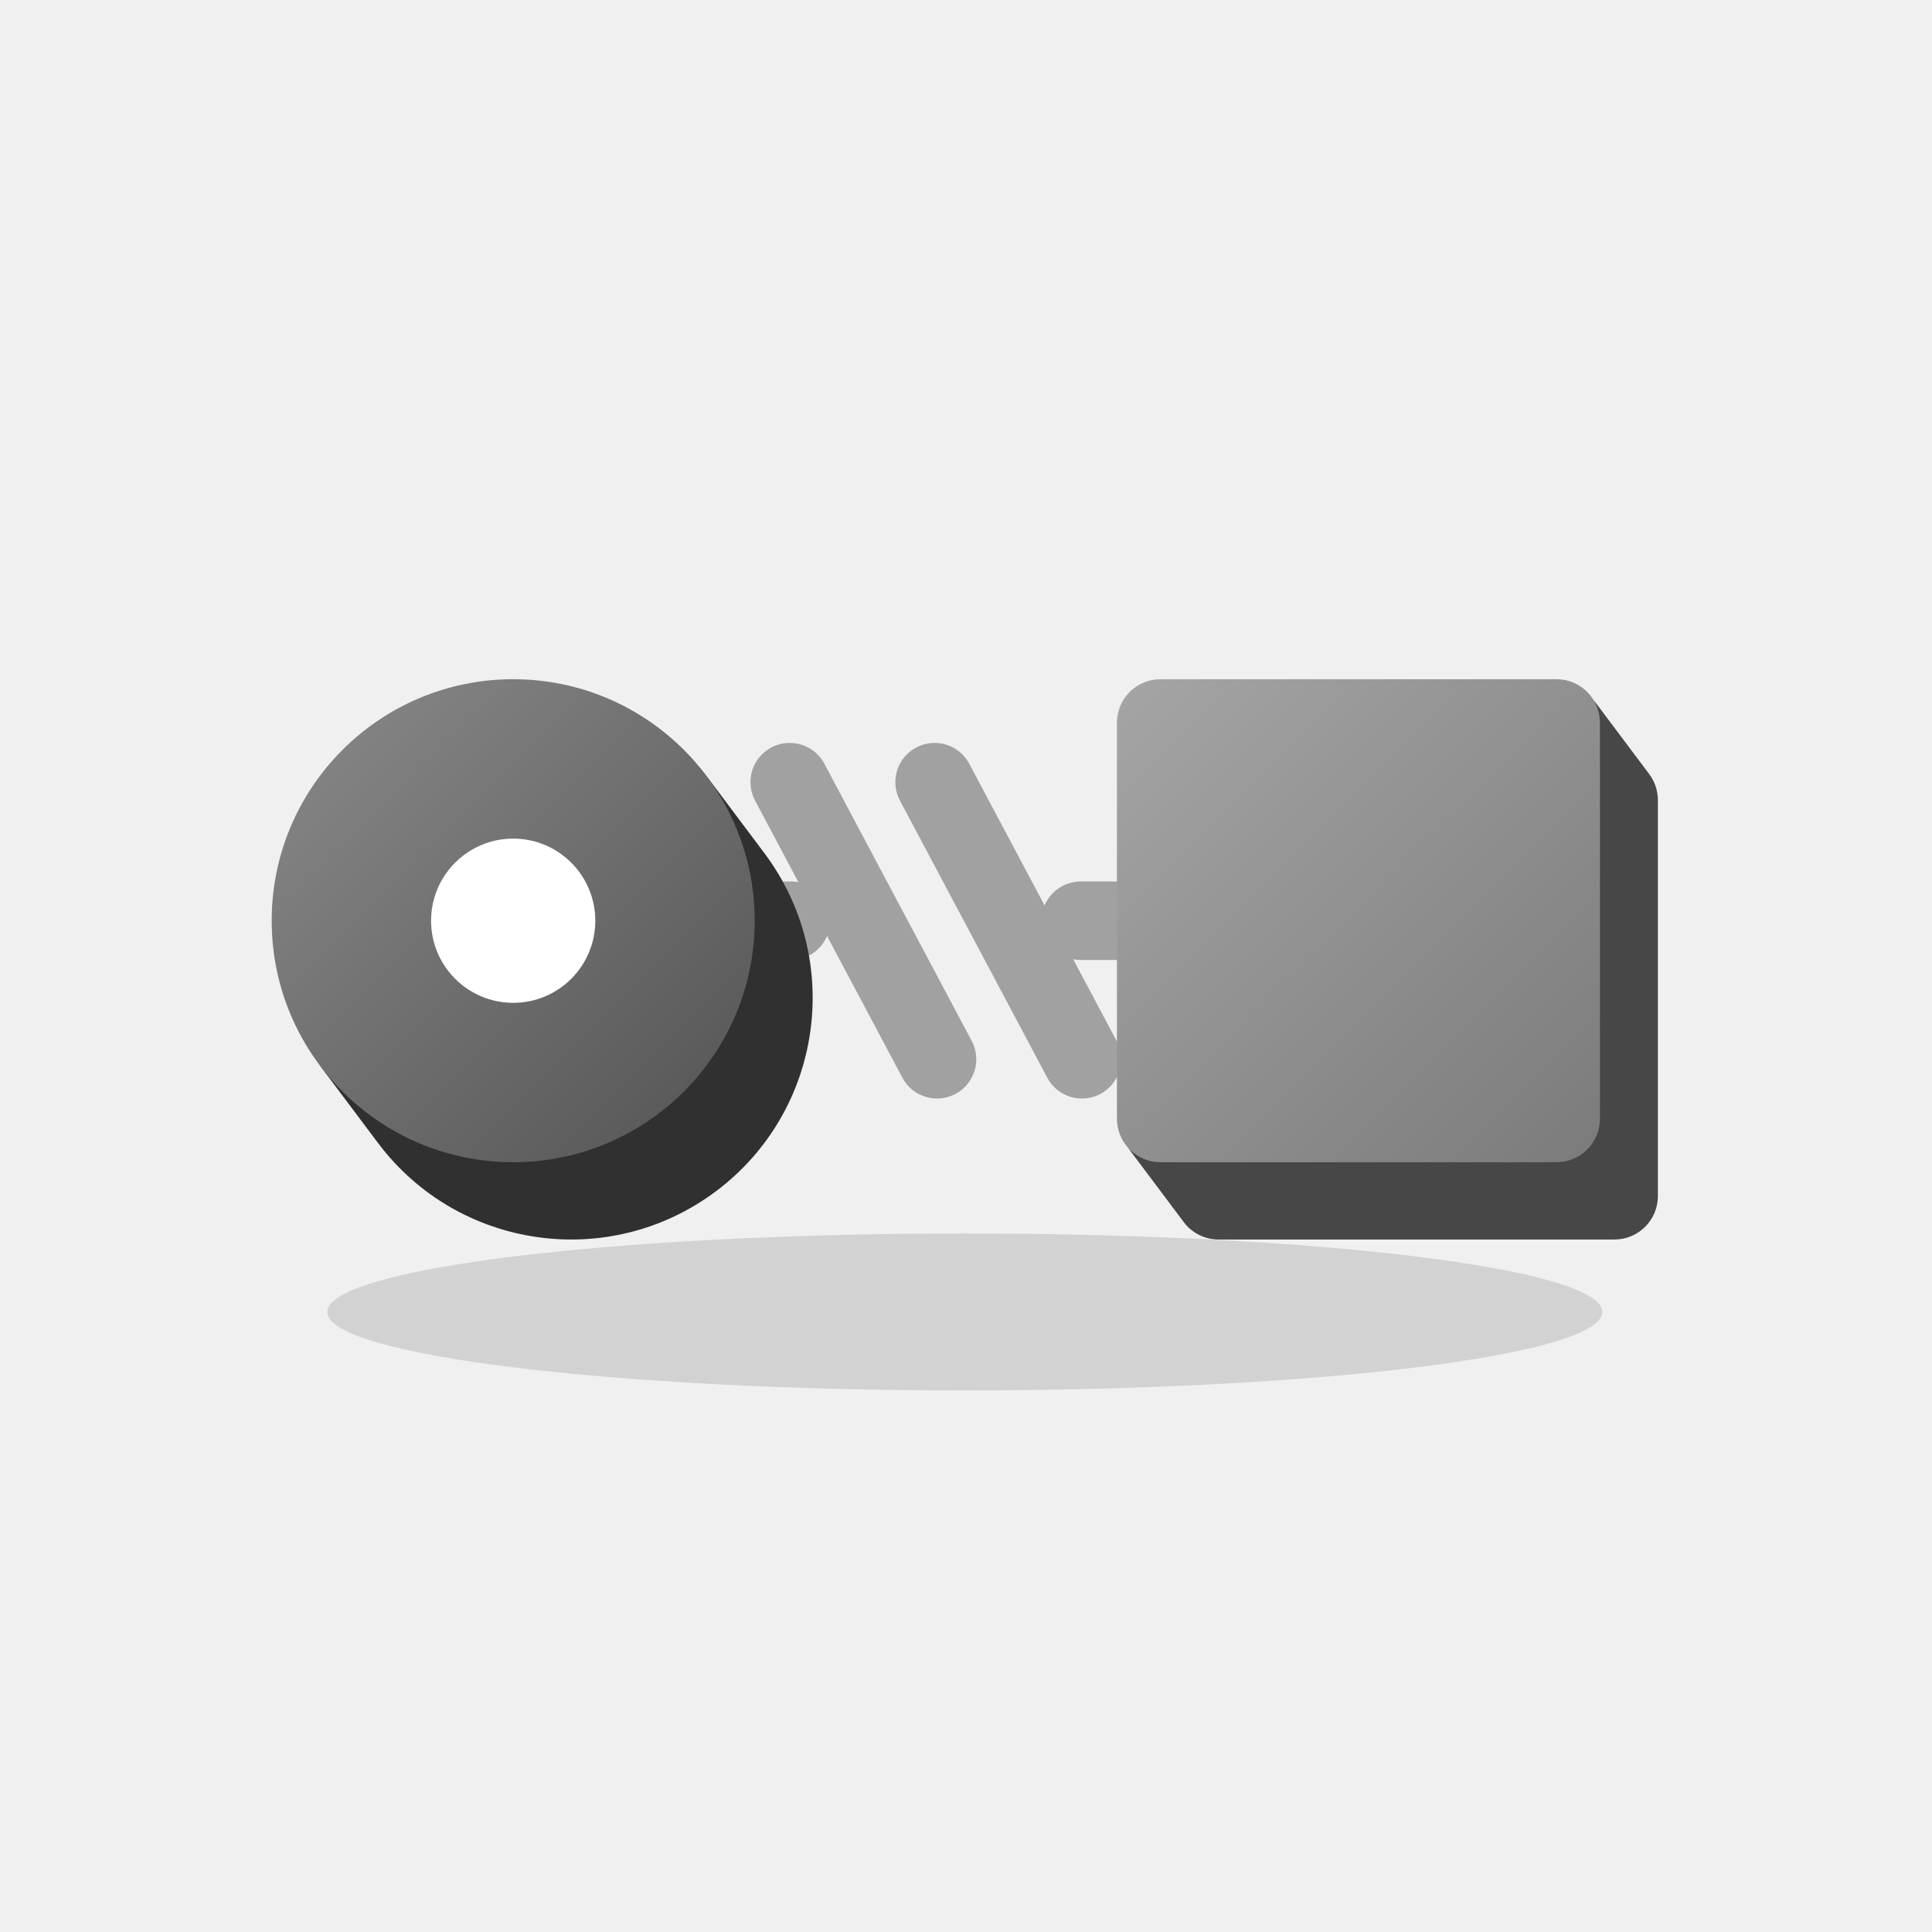
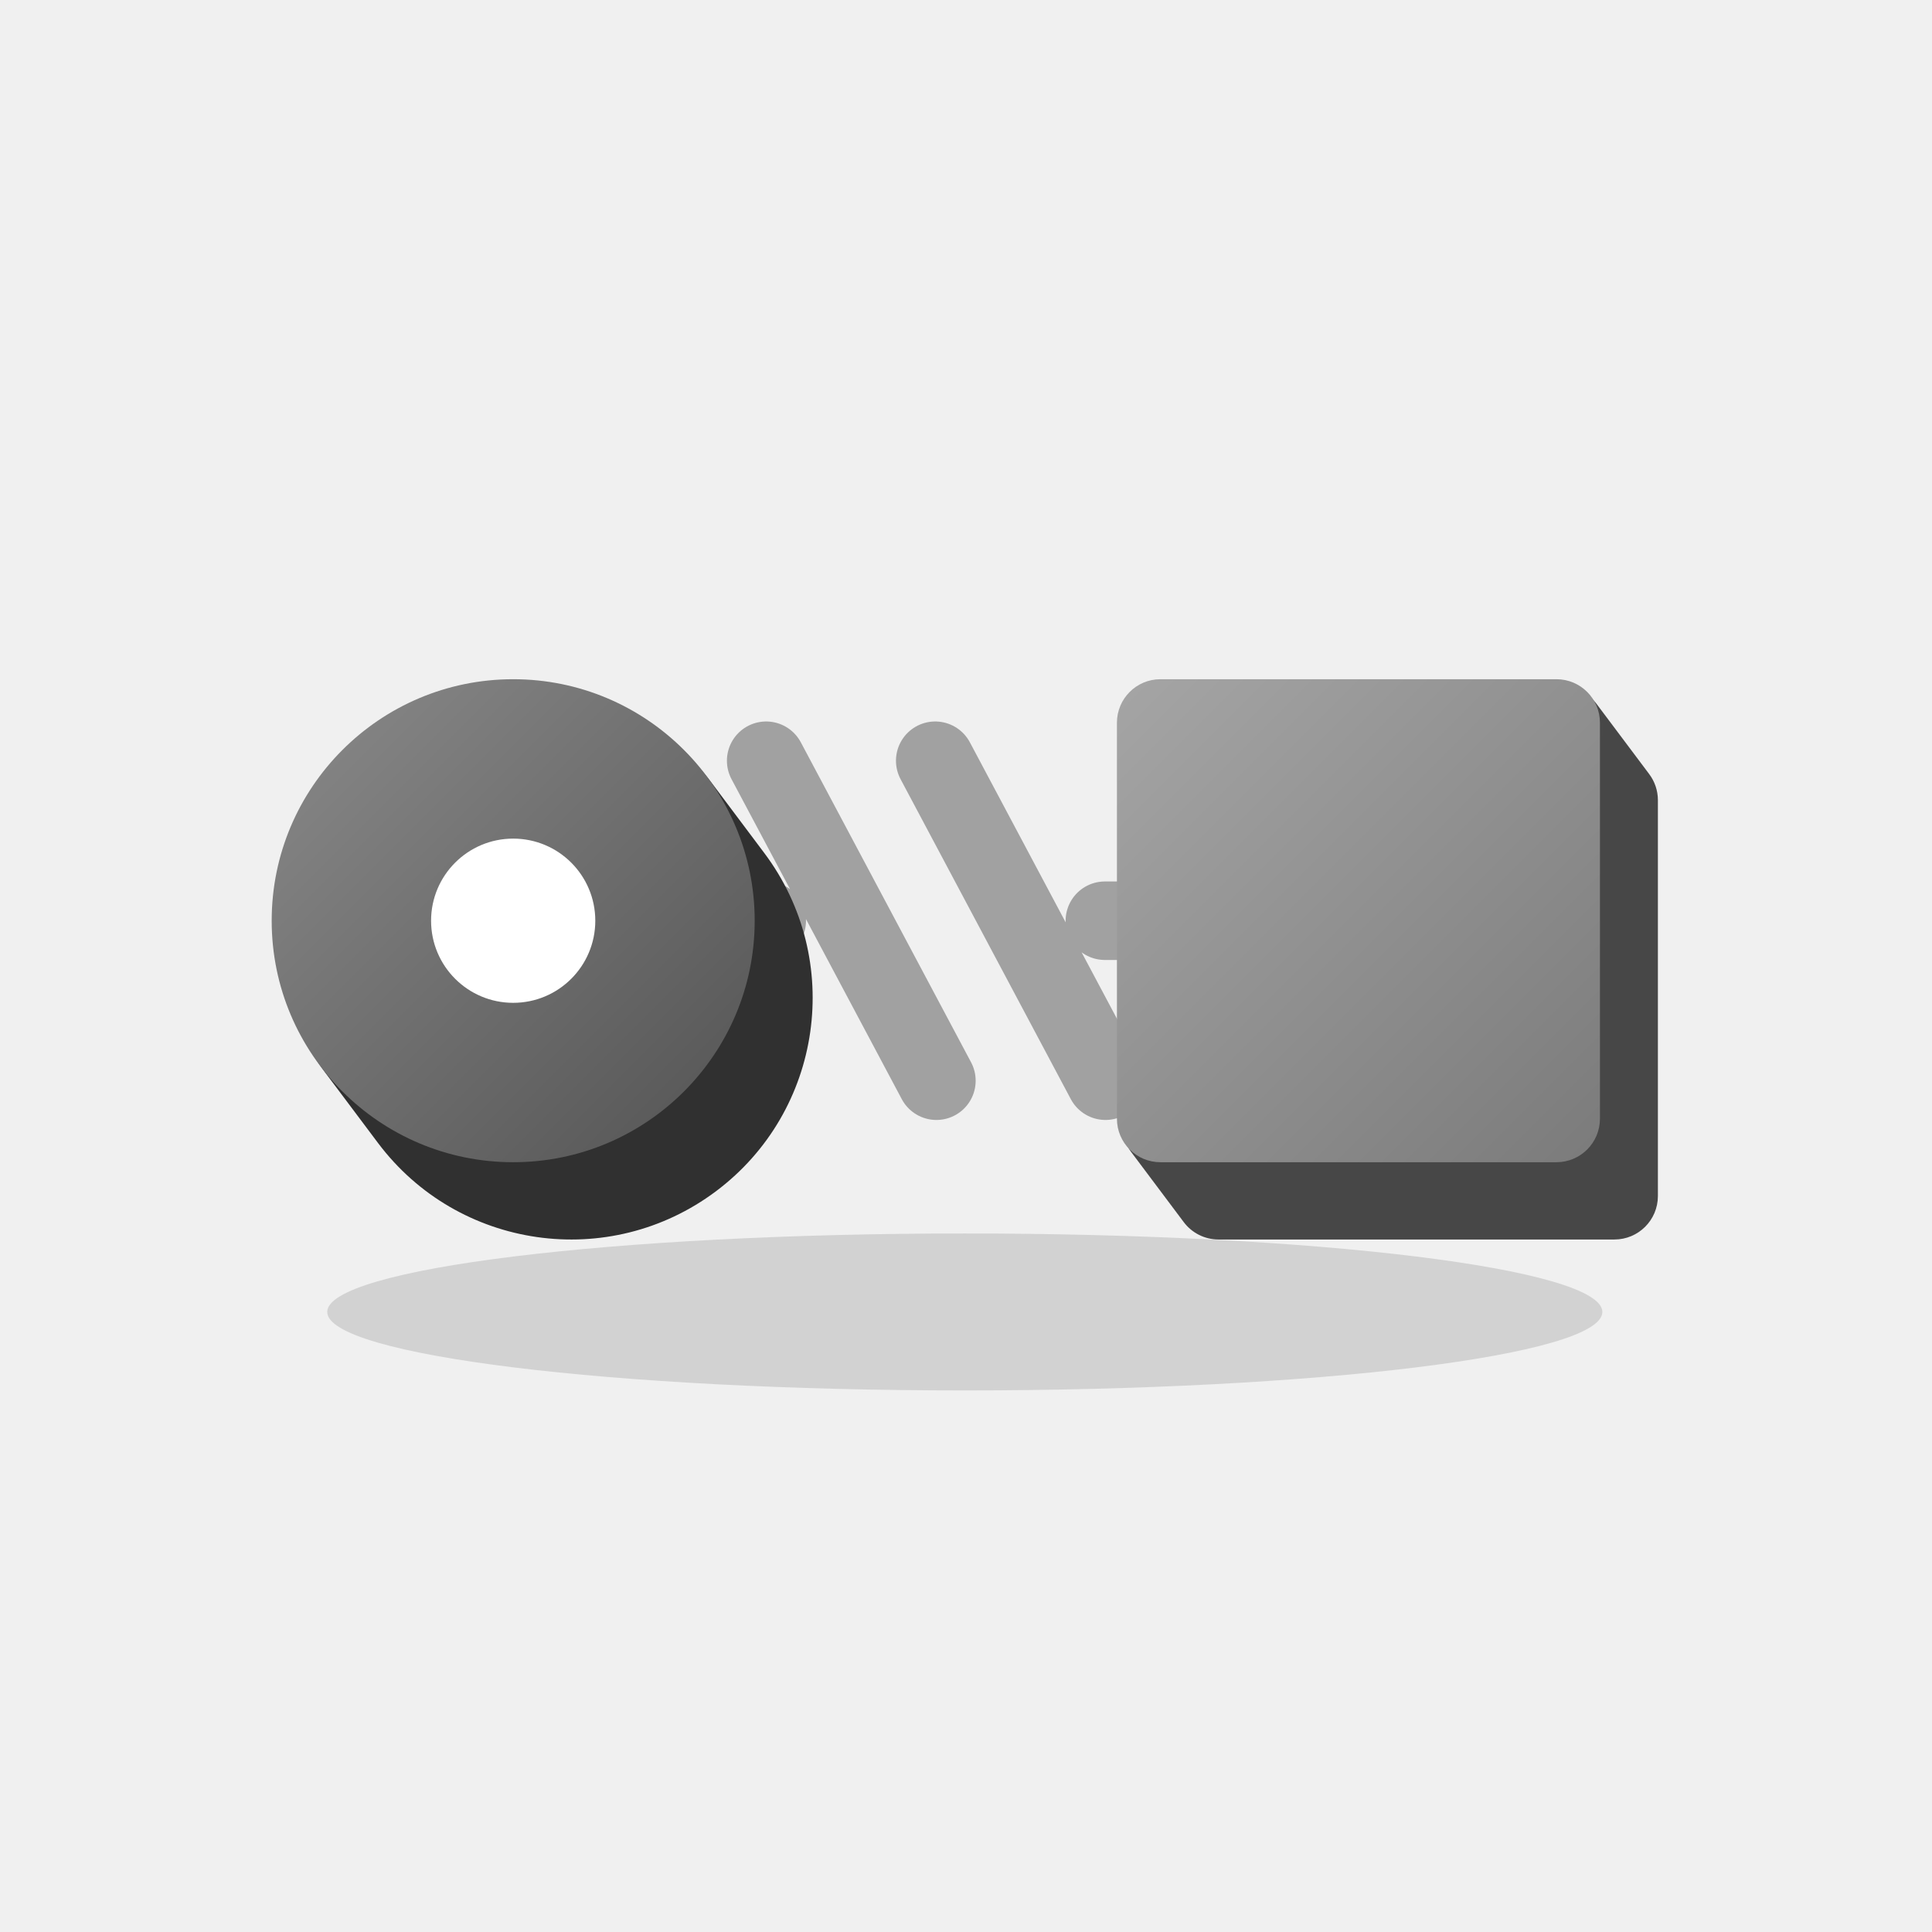
<svg xmlns="http://www.w3.org/2000/svg" viewBox="0 0 64 64" width="64" height="64">
  <defs>
    <linearGradient id="grad_person_ex_husband_ink_g" x1="0" y1="0" x2="1" y2="1">
      <stop offset="0" stop-color="#8A8A8A" />
      <stop offset="1" stop-color="#535353" />
    </linearGradient>
    <linearGradient id="grad_person_ex_husband_orange_g" x1="0" y1="0" x2="1" y2="1">
      <stop offset="0" stop-color="#A5A5A5" />
      <stop offset="1" stop-color="#7B7B7B" />
    </linearGradient>
  </defs>
  <g class="shadow">
    <ellipse cx="31.96" cy="43.46" rx="21.12" ry="2.6" fill="#171717" opacity="0.14" />
  </g>
  <g class="links">
-     <path d="M17 30.5L26.2 30.5M35.8 30.5L45 30.5M26.16 25.91L31.04 35.09M30.96 25.91L35.84 35.09" fill="none" stroke="#A1A1A1" stroke-linecap="round" stroke-linejoin="round" stroke-width="2.6" />
+     <path d="M17 30.5L25.4 30.5M36.6 30.5L45 30.5M25.38 25.2L31.02 35.8M30.98 25.2L36.62 35.8" fill="none" stroke="#A1A1A1" stroke-linecap="round" stroke-linejoin="round" stroke-width="2.6" />
  </g>
  <g class="solids">
    <g>
      <path d="M10.78 35.54L12.52 37.86A8 8 0 0 0 25.32 28.26L23.58 25.94A8 8 0 0 0 10.78 35.54Z" fill="#303030" />
      <circle cx="17" cy="30.5" r="8" fill="url(#grad_person_ex_husband_ink_g)" />
    </g>
    <g>
      <path d="M54.63 25.64A1.44 1.44 0 0 1 54.92 26.5L54.92 39.62A1.44 1.44 0 0 1 53.48 41.06L40.36 41.06A1.44 1.44 0 0 1 39.21 40.48L37.47 38.16A1.44 1.44 0 0 1 37.18 37.3L37.18 24.18A1.44 1.44 0 0 1 38.62 22.74L51.74 22.74A1.44 1.44 0 0 1 52.89 23.32Z" fill="#474747" />
      <rect x="37" y="22.5" width="16" height="16" rx="1.44" fill="url(#grad_person_ex_husband_orange_g)" />
    </g>
  </g>
  <g class="marks">
    <path d="M14.28 30.5a2.72 2.72 0 1 0 5.44 0a2.72 2.72 0 1 0 -5.44 0Z" fill="#FFFFFF" />
  </g>
</svg>
